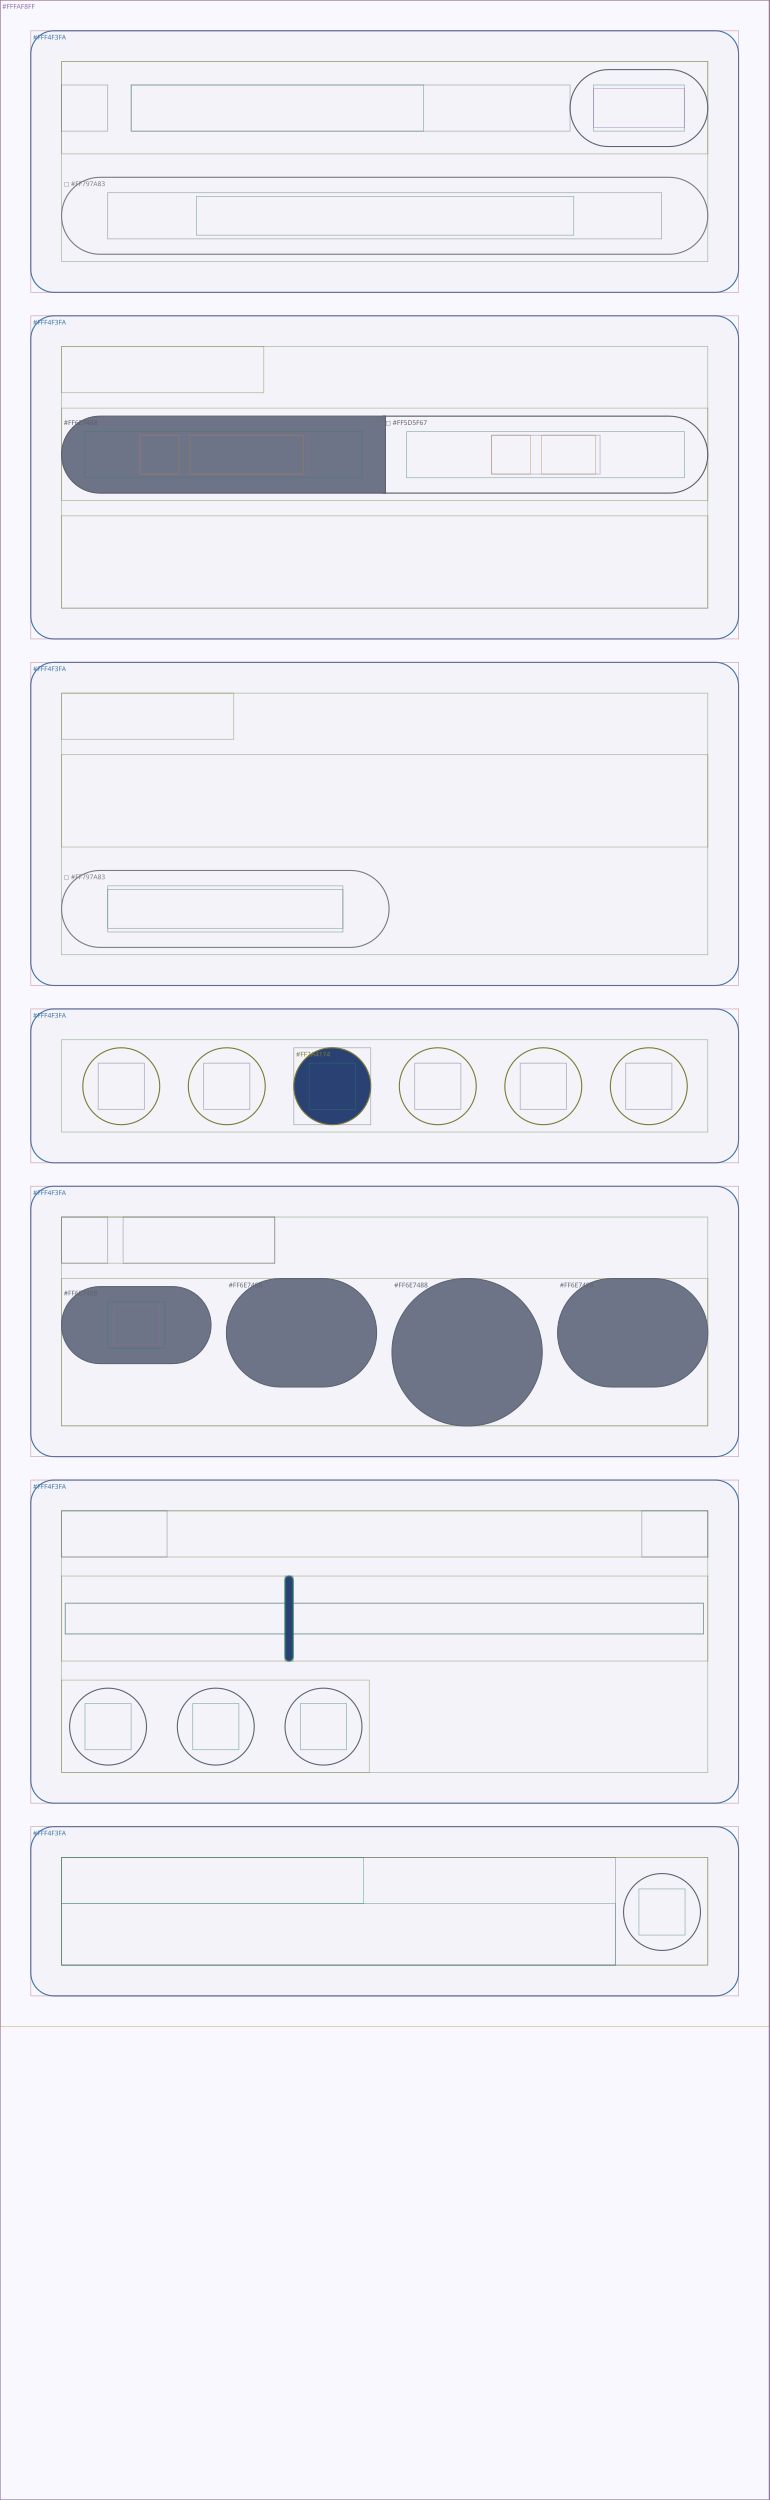
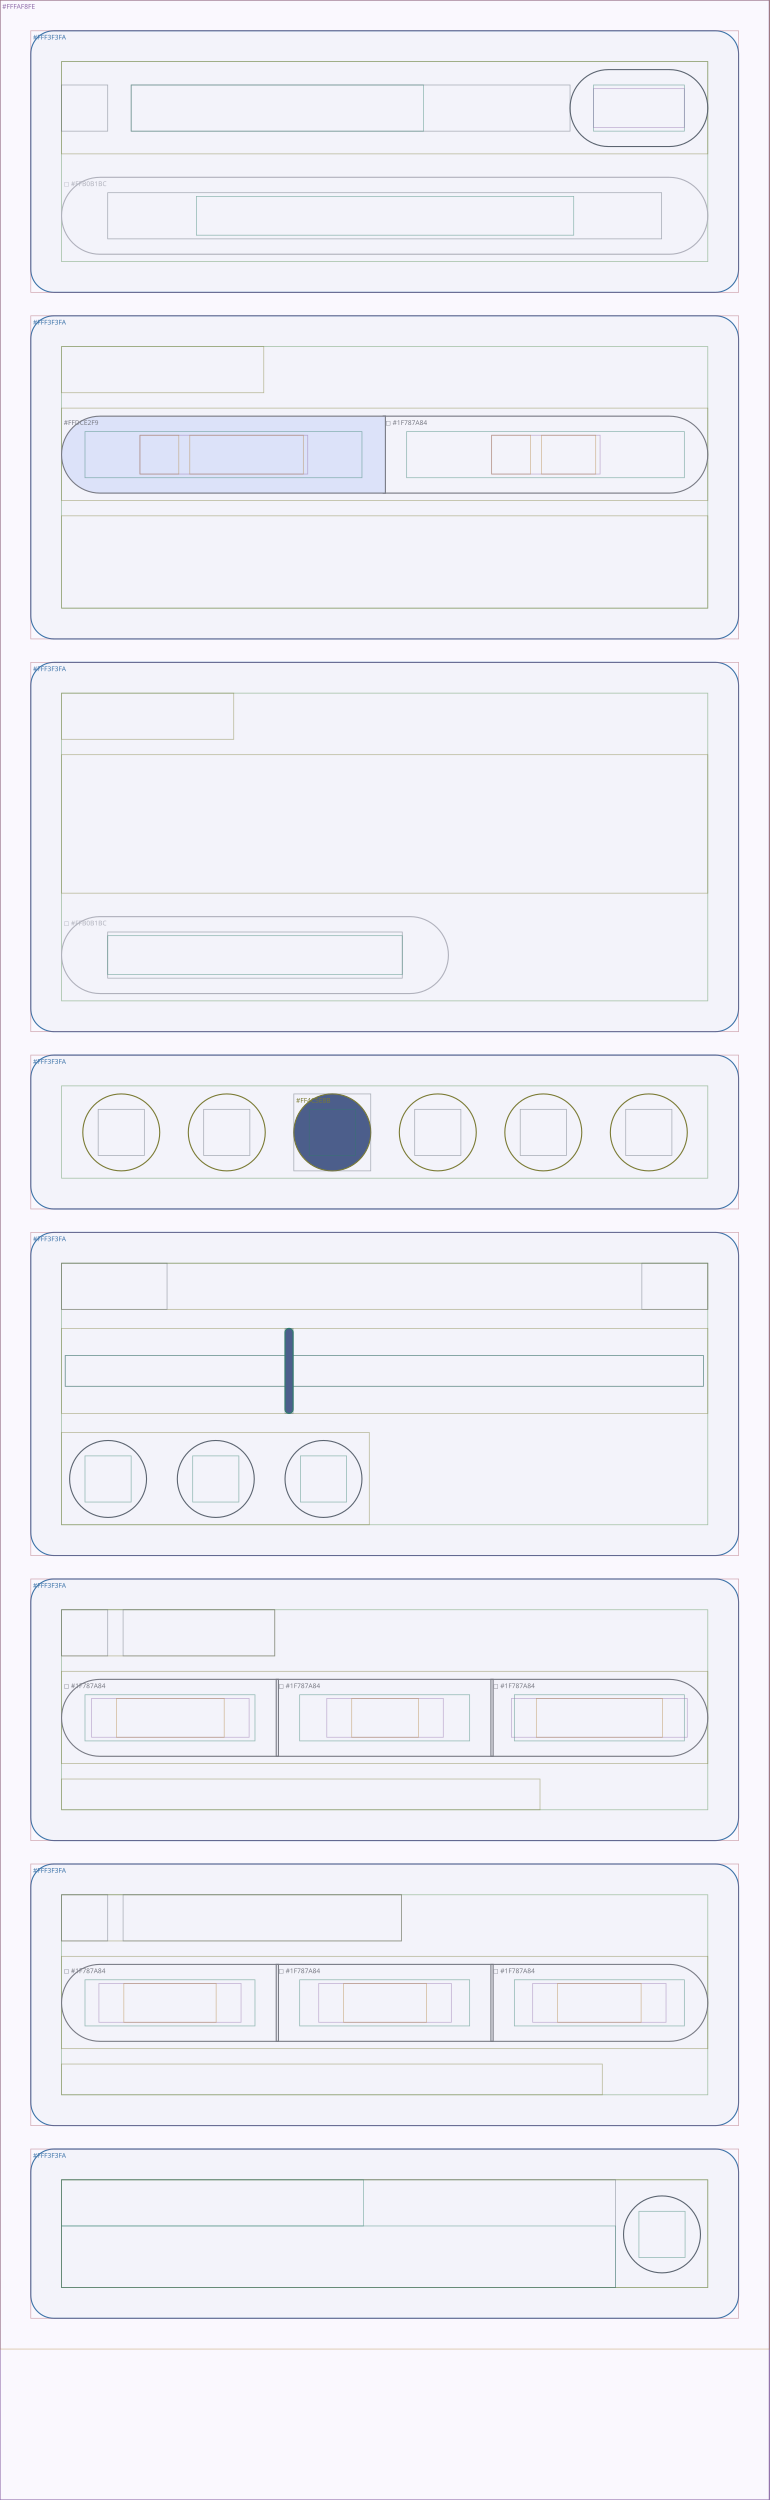
<svg xmlns="http://www.w3.org/2000/svg" viewBox="0 0 1050 3412" width="1050" height="3412" role="img" aria-label="Bluetooth/Disconnected layout wireframe">
  <rect width="1050" height="3412" fill="#ffffff" />
  <g>
    <rect x="0" y="0" width="1050" height="3412" fill="none" fill-opacity="0" stroke="#5B6470" stroke-width="1" stroke-opacity="0.5" />
  </g>
  <g>
    <rect x="0" y="0" width="1050" height="3412" fill="none" fill-opacity="0" stroke="#2E7D6B" stroke-width="1" stroke-opacity="0.5" />
  </g>
  <g>
-     <rect x="0" y="0" width="1050" height="3412" fill="#FAF8FF" fill-opacity="1" stroke="#8E6BA8" stroke-width="1.5" stroke-opacity="1" />
-     <text x="3" y="12" font-family="system-ui, sans-serif" font-size="9" fill="#8E6BA8">#FFFAF8FF</text>
-   </g>
-   <g>
-     <rect x="0" y="0" width="1050" height="2766" fill="none" fill-opacity="0" stroke="#B0813B" stroke-width="1" stroke-opacity="0.5" />
-   </g>
-   <g>
-     <path d="M73.5,42 H976.5 A31.5,31.5 0 0 1 1008,73.5 V367.5 A31.5,31.5 0 0 1 976.5,399 H73.5 A31.5,31.5 0 0 1 42,367.5 V73.5 A31.5,31.5 0 0 1 73.5,42 Z" fill="#F4F3FA" fill-opacity="1" stroke="#3B72A8" stroke-width="1.5" stroke-opacity="1" />
-     <text x="45" y="54" font-family="system-ui, sans-serif" font-size="9" fill="#3B72A8">#FFF4F3FA</text>
+     <rect x="0" y="0" width="1050" height="3412" fill="#FAF8FE" fill-opacity="1" stroke="#8E6BA8" stroke-width="1.5" stroke-opacity="1" />
+     <text x="3" y="12" font-family="system-ui, sans-serif" font-size="9" fill="#8E6BA8">#FFFAF8FE</text>
+   </g>
+   <g>
+     <rect x="0" y="0" width="1050" height="3206" fill="none" fill-opacity="0" stroke="#B0813B" stroke-width="1" stroke-opacity="0.5" />
+   </g>
+   <g>
+     <path d="M73.5,42 H976.5 A31.5,31.5 0 0 1 1008,73.5 V367.5 A31.5,31.5 0 0 1 976.5,399 H73.5 A31.5,31.5 0 0 1 42,367.5 V73.5 A31.5,31.5 0 0 1 73.5,42 Z" fill="#F3F3FA" fill-opacity="1" stroke="#3B72A8" stroke-width="1.5" stroke-opacity="1" />
+     <text x="45" y="54" font-family="system-ui, sans-serif" font-size="9" fill="#3B72A8">#FFF3F3FA</text>
  </g>
  <g>
    <rect x="42" y="42" width="966" height="357" fill="none" fill-opacity="0" stroke="#A85B6B" stroke-width="1" stroke-opacity="0.5" />
  </g>
  <g>
    <rect x="84" y="84" width="882" height="273" fill="none" fill-opacity="0" stroke="#4F8A4A" stroke-width="1" stroke-opacity="0.5" />
  </g>
  <g>
    <rect x="84" y="84" width="882" height="126" fill="none" fill-opacity="0" stroke="#7A7A33" stroke-width="1" stroke-opacity="0.5" />
  </g>
  <g>
    <rect x="84" y="116" width="63" height="63" fill="none" fill-opacity="0" stroke="#5B6470" stroke-width="1" stroke-opacity="0.5" />
  </g>
  <g>
    <rect x="179" y="116" width="599" height="63" fill="none" fill-opacity="0" stroke="#5B6470" stroke-width="1" stroke-opacity="0.5" />
  </g>
  <g>
    <rect x="179" y="116" width="399" height="63" fill="none" fill-opacity="0" stroke="#2E7D6B" stroke-width="1" stroke-opacity="0.5" />
  </g>
  <g>
    <path d="M830.5,95 H913.5 A52.5,52.5 0 0 1 966,147.5 V147.5 A52.5,52.5 0 0 1 913.5,200 H830.5 A52.5,52.5 0 0 1 778,147.5 V147.5 A52.5,52.5 0 0 1 830.5,95 Z" fill="none" fill-opacity="0" stroke="#5B6470" stroke-width="1.5" stroke-opacity="1" />
  </g>
  <g>
    <rect x="810" y="116" width="124" height="63" fill="none" fill-opacity="0" stroke="#2E7D6B" stroke-width="1" stroke-opacity="0.5" />
  </g>
  <g>
    <rect x="810" y="121" width="124" height="53" fill="none" fill-opacity="0" stroke="#8E6BA8" stroke-width="1" stroke-opacity="0.5" />
  </g>
  <g>
-     <path d="M136.5,242 H913.5 A52.5,52.5 0 0 1 966,294.5 V294.5 A52.5,52.5 0 0 1 913.5,347 H136.5 A52.5,52.5 0 0 1 84,294.5 V294.5 A52.5,52.5 0 0 1 136.5,242 Z" fill="none" fill-opacity="0" stroke="#797A83" stroke-width="1.5" stroke-opacity="1" />
-     <text x="87" y="254" font-family="system-ui, sans-serif" font-size="9" fill="#797A83">◻ #FF797A83</text>
+     <path d="M136.5,242 H913.5 A52.5,52.5 0 0 1 966,294.5 V294.5 A52.5,52.5 0 0 1 913.5,347 H136.5 A52.5,52.5 0 0 1 84,294.5 V294.5 A52.5,52.5 0 0 1 136.5,242 Z" fill="none" fill-opacity="0" stroke="#B0B1BC" stroke-width="1.5" stroke-opacity="1" />
+     <text x="87" y="254" font-family="system-ui, sans-serif" font-size="9" fill="#B0B1BC">◻ #FFB0B1BC</text>
  </g>
  <g>
    <rect x="147" y="263" width="756" height="63" fill="none" fill-opacity="0" stroke="#5B6470" stroke-width="1" stroke-opacity="0.5" />
  </g>
  <g>
    <rect x="268" y="268" width="515" height="53" fill="none" fill-opacity="0" stroke="#2E7D6B" stroke-width="1" stroke-opacity="0.5" />
  </g>
  <g>
-     <path d="M73.5,431 H976.5 A31.5,31.5 0 0 1 1008,462.5 V840.5 A31.5,31.5 0 0 1 976.5,872 H73.5 A31.5,31.5 0 0 1 42,840.5 V462.5 A31.5,31.5 0 0 1 73.5,431 Z" fill="#F4F3FA" fill-opacity="1" stroke="#3B72A8" stroke-width="1.5" stroke-opacity="1" />
-     <text x="45" y="443" font-family="system-ui, sans-serif" font-size="9" fill="#3B72A8">#FFF4F3FA</text>
+     <path d="M73.5,431 H976.5 A31.5,31.5 0 0 1 1008,462.5 V840.5 A31.5,31.5 0 0 1 976.5,872 H73.5 A31.5,31.5 0 0 1 42,840.5 V462.5 A31.5,31.5 0 0 1 73.5,431 Z" fill="#F3F3FA" fill-opacity="1" stroke="#3B72A8" stroke-width="1.5" stroke-opacity="1" />
+     <text x="45" y="443" font-family="system-ui, sans-serif" font-size="9" fill="#3B72A8">#FFF3F3FA</text>
  </g>
  <g>
    <rect x="42" y="431" width="966" height="441" fill="none" fill-opacity="0" stroke="#A85B6B" stroke-width="1" stroke-opacity="0.5" />
  </g>
  <g>
    <rect x="84" y="473" width="882" height="357" fill="none" fill-opacity="0" stroke="#4F8A4A" stroke-width="1" stroke-opacity="0.5" />
  </g>
  <g>
    <rect x="84" y="473" width="276" height="63" fill="none" fill-opacity="0" stroke="#7A7A33" stroke-width="1" stroke-opacity="0.5" />
  </g>
  <g>
    <rect x="84" y="557" width="882" height="126" fill="none" fill-opacity="0" stroke="#7A7A33" stroke-width="1" stroke-opacity="0.5" />
  </g>
  <g>
-     <path d="M523,568 H913.5 A52.5,52.5 0 0 1 966,620.5 V620.5 A52.5,52.5 0 0 1 913.5,673 H523 A0,0 0 0 1 523,673 V568 A0,0 0 0 1 523,568 Z" fill="none" fill-opacity="0" stroke="#5D5F67" stroke-width="1.5" stroke-opacity="1" />
-     <text x="526" y="580" font-family="system-ui, sans-serif" font-size="9" fill="#5D5F67">◻ #FF5D5F67</text>
+     <path d="M523,568 H913.5 A52.5,52.5 0 0 1 966,620.5 V620.5 A52.5,52.5 0 0 1 913.5,673 H523 A0,0 0 0 1 523,673 V568 A0,0 0 0 1 523,568 Z" fill="none" fill-opacity="0" stroke="#787A84" stroke-width="1.5" stroke-opacity="1" />
+     <text x="526" y="580" font-family="system-ui, sans-serif" font-size="9" fill="#787A84">◻ #1F787A84</text>
  </g>
  <g>
    <rect x="555" y="589" width="379" height="63" fill="none" fill-opacity="0" stroke="#2E7D6B" stroke-width="1" stroke-opacity="0.5" />
  </g>
  <g>
    <rect x="671" y="594" width="148" height="53" fill="none" fill-opacity="0" stroke="#8E6BA8" stroke-width="1" stroke-opacity="0.5" />
  </g>
  <g>
    <rect x="671" y="594" width="53" height="53" fill="none" fill-opacity="0" stroke="#B0813B" stroke-width="1" stroke-opacity="0.5" />
  </g>
  <g>
    <rect x="739" y="594" width="74" height="53" fill="none" fill-opacity="0" stroke="#B0813B" stroke-width="1" stroke-opacity="0.5" />
  </g>
  <g>
-     <path d="M136.5,568 H526 A0,0 0 0 1 526,568 V673 A0,0 0 0 1 526,673 H136.5 A52.5,52.5 0 0 1 84,620.5 V620.5 A52.5,52.5 0 0 1 136.5,568 Z" fill="#6E7488" fill-opacity="1" stroke="#5D5F67" stroke-width="1.5" stroke-opacity="1" />
-     <text x="87" y="580" font-family="system-ui, sans-serif" font-size="9" fill="#5D5F67">#FF6E7488</text>
+     <path d="M136.5,568 H526 A0,0 0 0 1 526,568 V673 A0,0 0 0 1 526,673 H136.5 A52.5,52.5 0 0 1 84,620.5 V620.5 A52.5,52.5 0 0 1 136.5,568 Z" fill="#DCE2F9" fill-opacity="1" stroke="#787A84" stroke-width="1.5" stroke-opacity="1" />
+     <text x="87" y="580" font-family="system-ui, sans-serif" font-size="9" fill="#787A84">#FFDCE2F9</text>
  </g>
  <g>
    <rect x="116" y="589" width="378" height="63" fill="none" fill-opacity="0" stroke="#2E7D6B" stroke-width="1" stroke-opacity="0.5" />
  </g>
  <g>
    <rect x="191" y="594" width="229" height="53" fill="none" fill-opacity="0" stroke="#8E6BA8" stroke-width="1" stroke-opacity="0.5" />
  </g>
  <g>
    <rect x="191" y="594" width="53" height="53" fill="none" fill-opacity="0" stroke="#B0813B" stroke-width="1" stroke-opacity="0.5" />
  </g>
  <g>
    <rect x="259" y="594" width="155" height="53" fill="none" fill-opacity="0" stroke="#B0813B" stroke-width="1" stroke-opacity="0.5" />
  </g>
  <g>
    <rect x="84" y="704" width="882" height="126" fill="none" fill-opacity="0" stroke="#7A7A33" stroke-width="1" stroke-opacity="0.5" />
  </g>
  <g>
-     <path d="M73.5,904 H976.5 A31.5,31.5 0 0 1 1008,935.5 V1313.5 A31.5,31.5 0 0 1 976.5,1345 H73.5 A31.5,31.5 0 0 1 42,1313.5 V935.5 A31.5,31.5 0 0 1 73.5,904 Z" fill="#F4F3FA" fill-opacity="1" stroke="#3B72A8" stroke-width="1.5" stroke-opacity="1" />
-     <text x="45" y="916" font-family="system-ui, sans-serif" font-size="9" fill="#3B72A8">#FFF4F3FA</text>
-   </g>
-   <g>
-     <rect x="42" y="904" width="966" height="441" fill="none" fill-opacity="0" stroke="#A85B6B" stroke-width="1" stroke-opacity="0.5" />
-   </g>
-   <g>
-     <rect x="84" y="946" width="882" height="357" fill="none" fill-opacity="0" stroke="#4F8A4A" stroke-width="1" stroke-opacity="0.5" />
+     <path d="M73.5,904 H976.5 A31.5,31.5 0 0 1 1008,935.5 V1376.5 A31.5,31.5 0 0 1 976.5,1408 H73.5 A31.5,31.5 0 0 1 42,1376.5 V935.5 A31.5,31.5 0 0 1 73.5,904 Z" fill="#F3F3FA" fill-opacity="1" stroke="#3B72A8" stroke-width="1.5" stroke-opacity="1" />
+     <text x="45" y="916" font-family="system-ui, sans-serif" font-size="9" fill="#3B72A8">#FFF3F3FA</text>
+   </g>
+   <g>
+     <rect x="42" y="904" width="966" height="504" fill="none" fill-opacity="0" stroke="#A85B6B" stroke-width="1" stroke-opacity="0.5" />
+   </g>
+   <g>
+     <rect x="84" y="946" width="882" height="420" fill="none" fill-opacity="0" stroke="#4F8A4A" stroke-width="1" stroke-opacity="0.5" />
  </g>
  <g>
    <rect x="84" y="946" width="235" height="63" fill="none" fill-opacity="0" stroke="#7A7A33" stroke-width="1" stroke-opacity="0.5" />
  </g>
  <g>
-     <rect x="84" y="1030" width="882" height="126" fill="none" fill-opacity="0" stroke="#7A7A33" stroke-width="1" stroke-opacity="0.5" />
-   </g>
-   <g>
-     <path d="M136.5,1188 H478.5 A52.5,52.5 0 0 1 531,1240.5 V1240.5 A52.5,52.5 0 0 1 478.5,1293 H136.5 A52.5,52.5 0 0 1 84,1240.5 V1240.5 A52.5,52.5 0 0 1 136.5,1188 Z" fill="none" fill-opacity="0" stroke="#797A83" stroke-width="1.5" stroke-opacity="1" />
-     <text x="87" y="1200" font-family="system-ui, sans-serif" font-size="9" fill="#797A83">◻ #FF797A83</text>
-   </g>
-   <g>
-     <rect x="147" y="1209" width="321" height="63" fill="none" fill-opacity="0" stroke="#5B6470" stroke-width="1" stroke-opacity="0.5" />
-   </g>
-   <g>
-     <rect x="147" y="1214" width="321" height="53" fill="none" fill-opacity="0" stroke="#2E7D6B" stroke-width="1" stroke-opacity="0.5" />
-   </g>
-   <g>
-     <path d="M73.5,1377 H976.5 A31.5,31.5 0 0 1 1008,1408.5 V1555.5 A31.5,31.5 0 0 1 976.5,1587 H73.5 A31.5,31.5 0 0 1 42,1555.5 V1408.5 A31.5,31.5 0 0 1 73.5,1377 Z" fill="#F4F3FA" fill-opacity="1" stroke="#3B72A8" stroke-width="1.5" stroke-opacity="1" />
-     <text x="45" y="1389" font-family="system-ui, sans-serif" font-size="9" fill="#3B72A8">#FFF4F3FA</text>
-   </g>
-   <g>
-     <rect x="42" y="1377" width="966" height="210" fill="none" fill-opacity="0" stroke="#A85B6B" stroke-width="1" stroke-opacity="0.5" />
-   </g>
-   <g>
-     <rect x="84" y="1419" width="882" height="126" fill="none" fill-opacity="0" stroke="#4F8A4A" stroke-width="1" stroke-opacity="0.5" />
-   </g>
-   <g>
-     <path d="M165.5,1430 H165.5 A52.5,52.5 0 0 1 218,1482.5 V1482.5 A52.5,52.5 0 0 1 165.5,1535 H165.5 A52.5,52.5 0 0 1 113,1482.5 V1482.5 A52.5,52.5 0 0 1 165.5,1430 Z" fill="none" fill-opacity="0" stroke="#7A7A33" stroke-width="1.5" stroke-opacity="1" />
-   </g>
-   <g>
-     <rect x="134" y="1451" width="63" height="63" fill="none" fill-opacity="0" stroke="#5B6470" stroke-width="1" stroke-opacity="0.5" />
-   </g>
-   <g>
-     <path d="M309.5,1430 H309.5 A52.5,52.5 0 0 1 362,1482.5 V1482.5 A52.5,52.5 0 0 1 309.5,1535 H309.5 A52.5,52.5 0 0 1 257,1482.5 V1482.5 A52.5,52.5 0 0 1 309.5,1430 Z" fill="none" fill-opacity="0" stroke="#7A7A33" stroke-width="1.5" stroke-opacity="1" />
-   </g>
-   <g>
-     <rect x="278" y="1451" width="63" height="63" fill="none" fill-opacity="0" stroke="#5B6470" stroke-width="1" stroke-opacity="0.5" />
-   </g>
-   <g>
-     <path d="M453.5,1430 H453.5 A52.5,52.5 0 0 1 506,1482.5 V1482.5 A52.5,52.5 0 0 1 453.5,1535 H453.5 A52.5,52.5 0 0 1 401,1482.5 V1482.5 A52.5,52.5 0 0 1 453.5,1430 Z" fill="#2A4174" fill-opacity="1" stroke="#7A7A33" stroke-width="1.5" stroke-opacity="1" />
-     <text x="404" y="1442" font-family="system-ui, sans-serif" font-size="9" fill="#7A7A33">#FF2A4174</text>
-   </g>
-   <g>
-     <rect x="401" y="1430" width="105" height="105" fill="none" fill-opacity="0" stroke="#5B6470" stroke-width="1" stroke-opacity="0.5" />
-   </g>
-   <g>
-     <rect x="422" y="1451" width="63" height="63" fill="none" fill-opacity="0" stroke="#2E7D6B" stroke-width="1" stroke-opacity="0.5" />
-   </g>
-   <g>
-     <path d="M597.5,1430 H597.5 A52.5,52.5 0 0 1 650,1482.5 V1482.5 A52.5,52.5 0 0 1 597.5,1535 H597.5 A52.5,52.5 0 0 1 545,1482.5 V1482.5 A52.5,52.5 0 0 1 597.5,1430 Z" fill="none" fill-opacity="0" stroke="#7A7A33" stroke-width="1.5" stroke-opacity="1" />
-   </g>
-   <g>
-     <rect x="566" y="1451" width="63" height="63" fill="none" fill-opacity="0" stroke="#5B6470" stroke-width="1" stroke-opacity="0.5" />
-   </g>
-   <g>
-     <path d="M741.5,1430 H741.5 A52.5,52.5 0 0 1 794,1482.5 V1482.5 A52.5,52.5 0 0 1 741.5,1535 H741.5 A52.5,52.5 0 0 1 689,1482.5 V1482.5 A52.5,52.5 0 0 1 741.5,1430 Z" fill="none" fill-opacity="0" stroke="#7A7A33" stroke-width="1.5" stroke-opacity="1" />
-   </g>
-   <g>
-     <rect x="710" y="1451" width="63" height="63" fill="none" fill-opacity="0" stroke="#5B6470" stroke-width="1" stroke-opacity="0.5" />
-   </g>
-   <g>
-     <path d="M885.5,1430 H885.5 A52.5,52.5 0 0 1 938,1482.5 V1482.5 A52.5,52.5 0 0 1 885.5,1535 H885.5 A52.5,52.5 0 0 1 833,1482.5 V1482.5 A52.5,52.5 0 0 1 885.5,1430 Z" fill="none" fill-opacity="0" stroke="#7A7A33" stroke-width="1.5" stroke-opacity="1" />
-   </g>
-   <g>
-     <rect x="854" y="1451" width="63" height="63" fill="none" fill-opacity="0" stroke="#5B6470" stroke-width="1" stroke-opacity="0.5" />
-   </g>
-   <g>
-     <path d="M73.5,1619 H976.5 A31.5,31.5 0 0 1 1008,1650.5 V1956.5 A31.5,31.5 0 0 1 976.5,1988 H73.5 A31.5,31.5 0 0 1 42,1956.5 V1650.5 A31.5,31.5 0 0 1 73.5,1619 Z" fill="#F4F3FA" fill-opacity="1" stroke="#3B72A8" stroke-width="1.5" stroke-opacity="1" />
-     <text x="45" y="1631" font-family="system-ui, sans-serif" font-size="9" fill="#3B72A8">#FFF4F3FA</text>
-   </g>
-   <g>
-     <rect x="42" y="1619" width="966" height="369" fill="none" fill-opacity="0" stroke="#A85B6B" stroke-width="1" stroke-opacity="0.5" />
-   </g>
-   <g>
-     <rect x="84" y="1661" width="882" height="285" fill="none" fill-opacity="0" stroke="#4F8A4A" stroke-width="1" stroke-opacity="0.5" />
-   </g>
-   <g>
-     <rect x="84" y="1661" width="291" height="63" fill="none" fill-opacity="0" stroke="#7A7A33" stroke-width="1" stroke-opacity="0.5" />
-   </g>
-   <g>
-     <rect x="84" y="1661" width="63" height="63" fill="none" fill-opacity="0" stroke="#5B6470" stroke-width="1" stroke-opacity="0.5" />
-   </g>
-   <g>
-     <rect x="168" y="1661" width="207" height="63" fill="none" fill-opacity="0" stroke="#5B6470" stroke-width="1" stroke-opacity="0.5" />
-   </g>
-   <g>
-     <rect x="84" y="1745" width="882" height="201" fill="none" fill-opacity="0" stroke="#7A7A33" stroke-width="1" stroke-opacity="0.5" />
-   </g>
-   <g>
-     <path d="M136.5,1756 H235.5 A52.5,52.5 0 0 1 288,1808.5 V1808.5 A52.5,52.5 0 0 1 235.5,1861 H136.5 A52.5,52.5 0 0 1 84,1808.5 V1808.5 A52.5,52.5 0 0 1 136.5,1756 Z" fill="#6E7488" fill-opacity="1" stroke="#5B6470" stroke-width="1.5" stroke-opacity="1" />
-     <text x="87" y="1768" font-family="system-ui, sans-serif" font-size="9" fill="#5B6470">#FF6E7488</text>
-   </g>
-   <g>
-     <rect x="147" y="1777" width="78" height="63" fill="none" fill-opacity="0" stroke="#2E7D6B" stroke-width="1" stroke-opacity="0.5" />
-   </g>
-   <g>
-     <rect x="156" y="1782" width="61" height="53" fill="none" fill-opacity="0" stroke="#8E6BA8" stroke-width="1" stroke-opacity="0.5" />
-   </g>
-   <g>
-     <path d="M382.999,1745 H440.001 A73.999,73.999 0 0 1 514,1818.999 V1819.001 A73.999,73.999 0 0 1 440.001,1893 H382.999 A73.999,73.999 0 0 1 309,1819.001 V1818.999 A73.999,73.999 0 0 1 382.999,1745 Z" fill="#6E7488" fill-opacity="1" stroke="#5B6470" stroke-width="1.5" stroke-opacity="1" />
-     <text x="312" y="1757" font-family="system-ui, sans-serif" font-size="9" fill="#5B6470">#FF6E7488</text>
-   </g>
-   <g>
-     <rect x="372" y="1766" width="79" height="106" fill="none" fill-opacity="0" stroke="#2E7D6B" stroke-width="1" stroke-opacity="0.5" />
-   </g>
-   <g>
-     <rect x="372" y="1766" width="79" height="106" fill="none" fill-opacity="0" stroke="#8E6BA8" stroke-width="1" stroke-opacity="0.5" />
-   </g>
-   <g>
-     <path d="M635.5,1745 H639.5 A100.5,100.5 0 0 1 740,1845.5 V1845.5 A100.5,100.5 0 0 1 639.5,1946 H635.5 A100.5,100.5 0 0 1 535,1845.5 V1845.5 A100.5,100.5 0 0 1 635.5,1745 Z" fill="#6E7488" fill-opacity="1" stroke="#5B6470" stroke-width="1.5" stroke-opacity="1" />
-     <text x="538" y="1757" font-family="system-ui, sans-serif" font-size="9" fill="#5B6470">#FF6E7488</text>
-   </g>
-   <g>
-     <rect x="598" y="1766" width="79" height="159" fill="none" fill-opacity="0" stroke="#2E7D6B" stroke-width="1" stroke-opacity="0.5" />
-   </g>
-   <g>
-     <rect x="598" y="1766" width="79" height="159" fill="none" fill-opacity="0" stroke="#8E6BA8" stroke-width="1" stroke-opacity="0.5" />
-   </g>
-   <g>
-     <path d="M834.999,1745 H892.001 A73.999,73.999 0 0 1 966,1818.999 V1819.001 A73.999,73.999 0 0 1 892.001,1893 H834.999 A73.999,73.999 0 0 1 761,1819.001 V1818.999 A73.999,73.999 0 0 1 834.999,1745 Z" fill="#6E7488" fill-opacity="1" stroke="#5B6470" stroke-width="1.5" stroke-opacity="1" />
-     <text x="764" y="1757" font-family="system-ui, sans-serif" font-size="9" fill="#5B6470">#FF6E7488</text>
-   </g>
-   <g>
-     <rect x="824" y="1766" width="79" height="106" fill="none" fill-opacity="0" stroke="#2E7D6B" stroke-width="1" stroke-opacity="0.5" />
-   </g>
-   <g>
-     <rect x="824" y="1766" width="79" height="106" fill="none" fill-opacity="0" stroke="#8E6BA8" stroke-width="1" stroke-opacity="0.5" />
-   </g>
-   <g>
-     <path d="M73.5,2020 H976.5 A31.5,31.5 0 0 1 1008,2051.5 V2429.5 A31.5,31.5 0 0 1 976.5,2461 H73.5 A31.5,31.5 0 0 1 42,2429.5 V2051.5 A31.5,31.5 0 0 1 73.5,2020 Z" fill="#F4F3FA" fill-opacity="1" stroke="#3B72A8" stroke-width="1.5" stroke-opacity="1" />
-     <text x="45" y="2032" font-family="system-ui, sans-serif" font-size="9" fill="#3B72A8">#FFF4F3FA</text>
-   </g>
-   <g>
-     <rect x="42" y="2020" width="966" height="441" fill="none" fill-opacity="0" stroke="#A85B6B" stroke-width="1" stroke-opacity="0.5" />
-   </g>
-   <g>
-     <rect x="84" y="2062" width="882" height="357" fill="none" fill-opacity="0" stroke="#4F8A4A" stroke-width="1" stroke-opacity="0.5" />
-   </g>
-   <g>
-     <rect x="84" y="2062" width="882" height="63" fill="none" fill-opacity="0" stroke="#7A7A33" stroke-width="1" stroke-opacity="0.5" />
-   </g>
-   <g>
-     <rect x="84" y="2062" width="144" height="63" fill="none" fill-opacity="0" stroke="#5B6470" stroke-width="1" stroke-opacity="0.5" />
-   </g>
-   <g>
-     <rect x="876" y="2062" width="90" height="63" fill="none" fill-opacity="0" stroke="#5B6470" stroke-width="1" stroke-opacity="0.5" />
-   </g>
-   <g>
-     <rect x="84" y="2151" width="882" height="116" fill="none" fill-opacity="0" stroke="#7A7A33" stroke-width="1" stroke-opacity="0.5" />
-   </g>
-   <g>
-     <rect x="89" y="2188" width="871" height="42" fill="none" fill-opacity="0" stroke="#5B6470" stroke-width="1" stroke-opacity="0.5" />
-   </g>
-   <g>
-     <rect x="89" y="2188" width="871" height="42" fill="none" fill-opacity="0" stroke="#2E7D6B" stroke-width="1" stroke-opacity="0.5" />
-   </g>
-   <g>
-     <rect x="389" y="2151" width="11" height="116" fill="none" fill-opacity="0" stroke="#5B6470" stroke-width="1" stroke-opacity="0.5" />
-   </g>
-   <g>
-     <path d="M394.5,2151 H394.5 A5.5,5.5 0 0 1 400,2156.5 V2261.5 A5.5,5.5 0 0 1 394.5,2267 H394.5 A5.5,5.5 0 0 1 389,2261.5 V2156.5 A5.5,5.5 0 0 1 394.5,2151 Z" fill="#2A4174" fill-opacity="1" stroke="#2E7D6B" stroke-width="1.5" stroke-opacity="1" />
-   </g>
-   <g>
-     <rect x="84" y="2293" width="420" height="126" fill="none" fill-opacity="0" stroke="#7A7A33" stroke-width="1" stroke-opacity="0.5" />
-   </g>
-   <g>
-     <path d="M147.5,2304 H147.5 A52.5,52.5 0 0 1 200,2356.5 V2356.5 A52.5,52.5 0 0 1 147.5,2409 H147.5 A52.5,52.5 0 0 1 95,2356.5 V2356.5 A52.5,52.5 0 0 1 147.5,2304 Z" fill="none" fill-opacity="0" stroke="#5B6470" stroke-width="1.5" stroke-opacity="1" />
-   </g>
-   <g>
-     <rect x="116" y="2325" width="63" height="63" fill="none" fill-opacity="0" stroke="#2E7D6B" stroke-width="1" stroke-opacity="0.5" />
-   </g>
-   <g>
-     <path d="M294.5,2304 H294.5 A52.5,52.5 0 0 1 347,2356.5 V2356.5 A52.5,52.5 0 0 1 294.5,2409 H294.5 A52.5,52.5 0 0 1 242,2356.5 V2356.5 A52.5,52.5 0 0 1 294.5,2304 Z" fill="none" fill-opacity="0" stroke="#5B6470" stroke-width="1.5" stroke-opacity="1" />
-   </g>
-   <g>
-     <rect x="263" y="2325" width="63" height="63" fill="none" fill-opacity="0" stroke="#2E7D6B" stroke-width="1" stroke-opacity="0.5" />
-   </g>
-   <g>
-     <path d="M441.5,2304 H441.5 A52.5,52.5 0 0 1 494,2356.5 V2356.5 A52.5,52.5 0 0 1 441.5,2409 H441.5 A52.5,52.5 0 0 1 389,2356.5 V2356.5 A52.5,52.5 0 0 1 441.5,2304 Z" fill="none" fill-opacity="0" stroke="#5B6470" stroke-width="1.5" stroke-opacity="1" />
-   </g>
-   <g>
-     <rect x="410" y="2325" width="63" height="63" fill="none" fill-opacity="0" stroke="#2E7D6B" stroke-width="1" stroke-opacity="0.5" />
-   </g>
-   <g>
-     <path d="M73.5,2493 H976.5 A31.5,31.5 0 0 1 1008,2524.5 V2692.5 A31.5,31.5 0 0 1 976.5,2724 H73.5 A31.5,31.5 0 0 1 42,2692.5 V2524.5 A31.5,31.5 0 0 1 73.5,2493 Z" fill="#F4F3FA" fill-opacity="1" stroke="#3B72A8" stroke-width="1.5" stroke-opacity="1" />
-     <text x="45" y="2505" font-family="system-ui, sans-serif" font-size="9" fill="#3B72A8">#FFF4F3FA</text>
-   </g>
-   <g>
-     <rect x="42" y="2493" width="966" height="231" fill="none" fill-opacity="0" stroke="#A85B6B" stroke-width="1" stroke-opacity="0.5" />
-   </g>
-   <g>
-     <rect x="84" y="2535" width="882" height="147" fill="none" fill-opacity="0" stroke="#4F8A4A" stroke-width="1" stroke-opacity="0.5" />
-   </g>
-   <g>
-     <rect x="84" y="2535" width="882" height="147" fill="none" fill-opacity="0" stroke="#7A7A33" stroke-width="1" stroke-opacity="0.5" />
-   </g>
-   <g>
-     <rect x="84" y="2535" width="756" height="147" fill="none" fill-opacity="0" stroke="#5B6470" stroke-width="1" stroke-opacity="0.5" />
-   </g>
-   <g>
-     <rect x="84" y="2535" width="412" height="63" fill="none" fill-opacity="0" stroke="#2E7D6B" stroke-width="1" stroke-opacity="0.5" />
-   </g>
-   <g>
-     <rect x="84" y="2598" width="756" height="84" fill="none" fill-opacity="0" stroke="#2E7D6B" stroke-width="1" stroke-opacity="0.5" />
-   </g>
-   <g>
-     <path d="M903.5,2557 H903.5 A52.5,52.5 0 0 1 956,2609.5 V2609.5 A52.5,52.5 0 0 1 903.5,2662 H903.5 A52.5,52.5 0 0 1 851,2609.5 V2609.5 A52.5,52.5 0 0 1 903.5,2557 Z" fill="none" fill-opacity="0" stroke="#5B6470" stroke-width="1.5" stroke-opacity="1" />
-   </g>
-   <g>
-     <rect x="872" y="2578" width="63" height="63" fill="none" fill-opacity="0" stroke="#2E7D6B" stroke-width="1" stroke-opacity="0.5" />
+     <rect x="84" y="1030" width="882" height="189" fill="none" fill-opacity="0" stroke="#7A7A33" stroke-width="1" stroke-opacity="0.5" />
+   </g>
+   <g>
+     <path d="M136.5,1251 H559.5 A52.5,52.5 0 0 1 612,1303.5 V1303.5 A52.5,52.5 0 0 1 559.5,1356 H136.5 A52.5,52.5 0 0 1 84,1303.5 V1303.5 A52.5,52.5 0 0 1 136.5,1251 Z" fill="none" fill-opacity="0" stroke="#B0B1BC" stroke-width="1.5" stroke-opacity="1" />
+     <text x="87" y="1263" font-family="system-ui, sans-serif" font-size="9" fill="#B0B1BC">◻ #FFB0B1BC</text>
+   </g>
+   <g>
+     <rect x="147" y="1272" width="402" height="63" fill="none" fill-opacity="0" stroke="#5B6470" stroke-width="1" stroke-opacity="0.5" />
+   </g>
+   <g>
+     <rect x="147" y="1277" width="402" height="53" fill="none" fill-opacity="0" stroke="#2E7D6B" stroke-width="1" stroke-opacity="0.5" />
+   </g>
+   <g>
+     <path d="M73.5,1440 H976.5 A31.5,31.5 0 0 1 1008,1471.5 V1618.5 A31.5,31.5 0 0 1 976.5,1650 H73.5 A31.5,31.5 0 0 1 42,1618.5 V1471.5 A31.5,31.5 0 0 1 73.5,1440 Z" fill="#F3F3FA" fill-opacity="1" stroke="#3B72A8" stroke-width="1.5" stroke-opacity="1" />
+     <text x="45" y="1452" font-family="system-ui, sans-serif" font-size="9" fill="#3B72A8">#FFF3F3FA</text>
+   </g>
+   <g>
+     <rect x="42" y="1440" width="966" height="210" fill="none" fill-opacity="0" stroke="#A85B6B" stroke-width="1" stroke-opacity="0.5" />
+   </g>
+   <g>
+     <rect x="84" y="1482" width="882" height="126" fill="none" fill-opacity="0" stroke="#4F8A4A" stroke-width="1" stroke-opacity="0.5" />
+   </g>
+   <g>
+     <path d="M165.5,1493 H165.5 A52.5,52.5 0 0 1 218,1545.5 V1545.5 A52.5,52.5 0 0 1 165.5,1598 H165.5 A52.5,52.5 0 0 1 113,1545.5 V1545.5 A52.5,52.5 0 0 1 165.5,1493 Z" fill="none" fill-opacity="0" stroke="#7A7A33" stroke-width="1.5" stroke-opacity="1" />
+   </g>
+   <g>
+     <rect x="134" y="1514" width="63" height="63" fill="none" fill-opacity="0" stroke="#5B6470" stroke-width="1" stroke-opacity="0.5" />
+   </g>
+   <g>
+     <path d="M309.5,1493 H309.5 A52.5,52.5 0 0 1 362,1545.5 V1545.5 A52.5,52.5 0 0 1 309.5,1598 H309.5 A52.5,52.5 0 0 1 257,1545.5 V1545.5 A52.5,52.5 0 0 1 309.5,1493 Z" fill="none" fill-opacity="0" stroke="#7A7A33" stroke-width="1.5" stroke-opacity="1" />
+   </g>
+   <g>
+     <rect x="278" y="1514" width="63" height="63" fill="none" fill-opacity="0" stroke="#5B6470" stroke-width="1" stroke-opacity="0.5" />
+   </g>
+   <g>
+     <path d="M453.5,1493 H453.5 A52.5,52.5 0 0 1 506,1545.5 V1545.5 A52.5,52.5 0 0 1 453.5,1598 H453.5 A52.5,52.5 0 0 1 401,1545.5 V1545.5 A52.5,52.5 0 0 1 453.5,1493 Z" fill="#4C5E8B" fill-opacity="1" stroke="#7A7A33" stroke-width="1.5" stroke-opacity="1" />
+     <text x="404" y="1505" font-family="system-ui, sans-serif" font-size="9" fill="#7A7A33">#FF4C5E8B</text>
+   </g>
+   <g>
+     <rect x="401" y="1493" width="105" height="105" fill="none" fill-opacity="0" stroke="#5B6470" stroke-width="1" stroke-opacity="0.5" />
+   </g>
+   <g>
+     <rect x="422" y="1514" width="63" height="63" fill="none" fill-opacity="0" stroke="#2E7D6B" stroke-width="1" stroke-opacity="0.5" />
+   </g>
+   <g>
+     <path d="M597.5,1493 H597.5 A52.5,52.5 0 0 1 650,1545.5 V1545.5 A52.5,52.5 0 0 1 597.5,1598 H597.5 A52.5,52.5 0 0 1 545,1545.5 V1545.5 A52.5,52.5 0 0 1 597.5,1493 Z" fill="none" fill-opacity="0" stroke="#7A7A33" stroke-width="1.5" stroke-opacity="1" />
+   </g>
+   <g>
+     <rect x="566" y="1514" width="63" height="63" fill="none" fill-opacity="0" stroke="#5B6470" stroke-width="1" stroke-opacity="0.5" />
+   </g>
+   <g>
+     <path d="M741.5,1493 H741.5 A52.5,52.5 0 0 1 794,1545.5 V1545.5 A52.5,52.5 0 0 1 741.5,1598 H741.5 A52.5,52.5 0 0 1 689,1545.5 V1545.5 A52.5,52.5 0 0 1 741.5,1493 Z" fill="none" fill-opacity="0" stroke="#7A7A33" stroke-width="1.5" stroke-opacity="1" />
+   </g>
+   <g>
+     <rect x="710" y="1514" width="63" height="63" fill="none" fill-opacity="0" stroke="#5B6470" stroke-width="1" stroke-opacity="0.5" />
+   </g>
+   <g>
+     <path d="M885.5,1493 H885.5 A52.5,52.5 0 0 1 938,1545.5 V1545.5 A52.5,52.5 0 0 1 885.5,1598 H885.5 A52.5,52.5 0 0 1 833,1545.5 V1545.5 A52.5,52.5 0 0 1 885.5,1493 Z" fill="none" fill-opacity="0" stroke="#7A7A33" stroke-width="1.5" stroke-opacity="1" />
+   </g>
+   <g>
+     <rect x="854" y="1514" width="63" height="63" fill="none" fill-opacity="0" stroke="#5B6470" stroke-width="1" stroke-opacity="0.5" />
+   </g>
+   <g>
+     <path d="M73.5,1682 H976.5 A31.5,31.5 0 0 1 1008,1713.5 V2091.5 A31.5,31.5 0 0 1 976.5,2123 H73.5 A31.5,31.5 0 0 1 42,2091.5 V1713.5 A31.5,31.5 0 0 1 73.5,1682 Z" fill="#F3F3FA" fill-opacity="1" stroke="#3B72A8" stroke-width="1.5" stroke-opacity="1" />
+     <text x="45" y="1694" font-family="system-ui, sans-serif" font-size="9" fill="#3B72A8">#FFF3F3FA</text>
+   </g>
+   <g>
+     <rect x="42" y="1682" width="966" height="441" fill="none" fill-opacity="0" stroke="#A85B6B" stroke-width="1" stroke-opacity="0.5" />
+   </g>
+   <g>
+     <rect x="84" y="1724" width="882" height="357" fill="none" fill-opacity="0" stroke="#4F8A4A" stroke-width="1" stroke-opacity="0.5" />
+   </g>
+   <g>
+     <rect x="84" y="1724" width="882" height="63" fill="none" fill-opacity="0" stroke="#7A7A33" stroke-width="1" stroke-opacity="0.5" />
+   </g>
+   <g>
+     <rect x="84" y="1724" width="144" height="63" fill="none" fill-opacity="0" stroke="#5B6470" stroke-width="1" stroke-opacity="0.5" />
+   </g>
+   <g>
+     <rect x="876" y="1724" width="90" height="63" fill="none" fill-opacity="0" stroke="#5B6470" stroke-width="1" stroke-opacity="0.5" />
+   </g>
+   <g>
+     <rect x="84" y="1813" width="882" height="116" fill="none" fill-opacity="0" stroke="#7A7A33" stroke-width="1" stroke-opacity="0.5" />
+   </g>
+   <g>
+     <rect x="89" y="1850" width="871" height="42" fill="none" fill-opacity="0" stroke="#5B6470" stroke-width="1" stroke-opacity="0.5" />
+   </g>
+   <g>
+     <rect x="89" y="1850" width="871" height="42" fill="none" fill-opacity="0" stroke="#2E7D6B" stroke-width="1" stroke-opacity="0.5" />
+   </g>
+   <g>
+     <rect x="389" y="1813" width="11" height="116" fill="none" fill-opacity="0" stroke="#5B6470" stroke-width="1" stroke-opacity="0.5" />
+   </g>
+   <g>
+     <path d="M394.5,1813 H394.5 A5.5,5.5 0 0 1 400,1818.5 V1923.5 A5.5,5.5 0 0 1 394.5,1929 H394.5 A5.5,5.5 0 0 1 389,1923.5 V1818.5 A5.5,5.5 0 0 1 394.5,1813 Z" fill="#4C5E8B" fill-opacity="1" stroke="#2E7D6B" stroke-width="1.5" stroke-opacity="1" />
+   </g>
+   <g>
+     <rect x="84" y="1955" width="420" height="126" fill="none" fill-opacity="0" stroke="#7A7A33" stroke-width="1" stroke-opacity="0.5" />
+   </g>
+   <g>
+     <path d="M147.5,1966 H147.5 A52.5,52.5 0 0 1 200,2018.5 V2018.5 A52.5,52.5 0 0 1 147.5,2071 H147.5 A52.5,52.5 0 0 1 95,2018.5 V2018.5 A52.5,52.5 0 0 1 147.5,1966 Z" fill="none" fill-opacity="0" stroke="#5B6470" stroke-width="1.5" stroke-opacity="1" />
+   </g>
+   <g>
+     <rect x="116" y="1987" width="63" height="63" fill="none" fill-opacity="0" stroke="#2E7D6B" stroke-width="1" stroke-opacity="0.5" />
+   </g>
+   <g>
+     <path d="M294.5,1966 H294.5 A52.5,52.5 0 0 1 347,2018.5 V2018.5 A52.5,52.5 0 0 1 294.5,2071 H294.5 A52.5,52.5 0 0 1 242,2018.5 V2018.5 A52.5,52.5 0 0 1 294.5,1966 Z" fill="none" fill-opacity="0" stroke="#5B6470" stroke-width="1.5" stroke-opacity="1" />
+   </g>
+   <g>
+     <rect x="263" y="1987" width="63" height="63" fill="none" fill-opacity="0" stroke="#2E7D6B" stroke-width="1" stroke-opacity="0.5" />
+   </g>
+   <g>
+     <path d="M441.5,1966 H441.5 A52.5,52.5 0 0 1 494,2018.5 V2018.5 A52.5,52.5 0 0 1 441.5,2071 H441.5 A52.5,52.5 0 0 1 389,2018.5 V2018.5 A52.5,52.5 0 0 1 441.5,1966 Z" fill="none" fill-opacity="0" stroke="#5B6470" stroke-width="1.5" stroke-opacity="1" />
+   </g>
+   <g>
+     <rect x="410" y="1987" width="63" height="63" fill="none" fill-opacity="0" stroke="#2E7D6B" stroke-width="1" stroke-opacity="0.5" />
+   </g>
+   <g>
+     <path d="M73.5,2155 H976.5 A31.5,31.5 0 0 1 1008,2186.5 V2480.5 A31.5,31.5 0 0 1 976.5,2512 H73.5 A31.5,31.5 0 0 1 42,2480.5 V2186.5 A31.5,31.5 0 0 1 73.5,2155 Z" fill="#F3F3FA" fill-opacity="1" stroke="#3B72A8" stroke-width="1.5" stroke-opacity="1" />
+     <text x="45" y="2167" font-family="system-ui, sans-serif" font-size="9" fill="#3B72A8">#FFF3F3FA</text>
+   </g>
+   <g>
+     <rect x="42" y="2155" width="966" height="357" fill="none" fill-opacity="0" stroke="#A85B6B" stroke-width="1" stroke-opacity="0.5" />
+   </g>
+   <g>
+     <rect x="84" y="2197" width="882" height="273" fill="none" fill-opacity="0" stroke="#4F8A4A" stroke-width="1" stroke-opacity="0.5" />
+   </g>
+   <g>
+     <rect x="84" y="2197" width="291" height="63" fill="none" fill-opacity="0" stroke="#7A7A33" stroke-width="1" stroke-opacity="0.5" />
+   </g>
+   <g>
+     <rect x="84" y="2197" width="63" height="63" fill="none" fill-opacity="0" stroke="#5B6470" stroke-width="1" stroke-opacity="0.5" />
+   </g>
+   <g>
+     <rect x="168" y="2197" width="207" height="63" fill="none" fill-opacity="0" stroke="#5B6470" stroke-width="1" stroke-opacity="0.5" />
+   </g>
+   <g>
+     <rect x="84" y="2281" width="882" height="126" fill="none" fill-opacity="0" stroke="#7A7A33" stroke-width="1" stroke-opacity="0.5" />
+   </g>
+   <g>
+     <path d="M136.5,2292 H380 A0,0 0 0 1 380,2292 V2397 A0,0 0 0 1 380,2397 H136.5 A52.5,52.5 0 0 1 84,2344.5 V2344.5 A52.5,52.5 0 0 1 136.5,2292 Z" fill="none" fill-opacity="0" stroke="#787A84" stroke-width="1.5" stroke-opacity="1" />
+     <text x="87" y="2304" font-family="system-ui, sans-serif" font-size="9" fill="#787A84">◻ #1F787A84</text>
+   </g>
+   <g>
+     <rect x="116" y="2313" width="232" height="63" fill="none" fill-opacity="0" stroke="#2E7D6B" stroke-width="1" stroke-opacity="0.5" />
+   </g>
+   <g>
+     <rect x="125" y="2318" width="215" height="53" fill="none" fill-opacity="0" stroke="#8E6BA8" stroke-width="1" stroke-opacity="0.5" />
+   </g>
+   <g>
+     <rect x="159" y="2318" width="147" height="53" fill="none" fill-opacity="0" stroke="#B0813B" stroke-width="1" stroke-opacity="0.5" />
+   </g>
+   <g>
+     <rect x="377" y="2292" width="296" height="105" fill="none" fill-opacity="0" stroke="#787A84" stroke-width="1.5" stroke-opacity="1" />
+     <text x="380" y="2304" font-family="system-ui, sans-serif" font-size="9" fill="#787A84">◻ #1F787A84</text>
+   </g>
+   <g>
+     <rect x="409" y="2313" width="232" height="63" fill="none" fill-opacity="0" stroke="#2E7D6B" stroke-width="1" stroke-opacity="0.5" />
+   </g>
+   <g>
+     <rect x="446" y="2318" width="159" height="53" fill="none" fill-opacity="0" stroke="#8E6BA8" stroke-width="1" stroke-opacity="0.5" />
+   </g>
+   <g>
+     <rect x="480" y="2318" width="91" height="53" fill="none" fill-opacity="0" stroke="#B0813B" stroke-width="1" stroke-opacity="0.5" />
+   </g>
+   <g>
+     <path d="M670,2292 H913.5 A52.5,52.5 0 0 1 966,2344.5 V2344.5 A52.5,52.5 0 0 1 913.5,2397 H670 A0,0 0 0 1 670,2397 V2292 A0,0 0 0 1 670,2292 Z" fill="none" fill-opacity="0" stroke="#787A84" stroke-width="1.5" stroke-opacity="1" />
+     <text x="673" y="2304" font-family="system-ui, sans-serif" font-size="9" fill="#787A84">◻ #1F787A84</text>
+   </g>
+   <g>
+     <rect x="702" y="2313" width="232" height="63" fill="none" fill-opacity="0" stroke="#2E7D6B" stroke-width="1" stroke-opacity="0.5" />
+   </g>
+   <g>
+     <rect x="698" y="2318" width="240" height="53" fill="none" fill-opacity="0" stroke="#8E6BA8" stroke-width="1" stroke-opacity="0.5" />
+   </g>
+   <g>
+     <rect x="732" y="2318" width="172" height="53" fill="none" fill-opacity="0" stroke="#B0813B" stroke-width="1" stroke-opacity="0.5" />
+   </g>
+   <g>
+     <rect x="84" y="2428" width="653" height="42" fill="none" fill-opacity="0" stroke="#7A7A33" stroke-width="1" stroke-opacity="0.5" />
+   </g>
+   <g>
+     <path d="M73.5,2544 H976.5 A31.5,31.5 0 0 1 1008,2575.5 V2869.5 A31.5,31.5 0 0 1 976.5,2901 H73.5 A31.5,31.5 0 0 1 42,2869.5 V2575.5 A31.5,31.5 0 0 1 73.5,2544 Z" fill="#F3F3FA" fill-opacity="1" stroke="#3B72A8" stroke-width="1.5" stroke-opacity="1" />
+     <text x="45" y="2556" font-family="system-ui, sans-serif" font-size="9" fill="#3B72A8">#FFF3F3FA</text>
+   </g>
+   <g>
+     <rect x="42" y="2544" width="966" height="357" fill="none" fill-opacity="0" stroke="#A85B6B" stroke-width="1" stroke-opacity="0.5" />
+   </g>
+   <g>
+     <rect x="84" y="2586" width="882" height="273" fill="none" fill-opacity="0" stroke="#4F8A4A" stroke-width="1" stroke-opacity="0.5" />
+   </g>
+   <g>
+     <rect x="84" y="2586" width="464" height="63" fill="none" fill-opacity="0" stroke="#7A7A33" stroke-width="1" stroke-opacity="0.5" />
+   </g>
+   <g>
+     <rect x="84" y="2586" width="63" height="63" fill="none" fill-opacity="0" stroke="#5B6470" stroke-width="1" stroke-opacity="0.5" />
+   </g>
+   <g>
+     <rect x="168" y="2586" width="380" height="63" fill="none" fill-opacity="0" stroke="#5B6470" stroke-width="1" stroke-opacity="0.5" />
+   </g>
+   <g>
+     <rect x="84" y="2670" width="882" height="126" fill="none" fill-opacity="0" stroke="#7A7A33" stroke-width="1" stroke-opacity="0.5" />
+   </g>
+   <g>
+     <path d="M136.5,2681 H380 A0,0 0 0 1 380,2681 V2786 A0,0 0 0 1 380,2786 H136.5 A52.5,52.5 0 0 1 84,2733.5 V2733.5 A52.5,52.5 0 0 1 136.5,2681 Z" fill="none" fill-opacity="0" stroke="#787A84" stroke-width="1.5" stroke-opacity="1" />
+     <text x="87" y="2693" font-family="system-ui, sans-serif" font-size="9" fill="#787A84">◻ #1F787A84</text>
+   </g>
+   <g>
+     <rect x="116" y="2702" width="232" height="63" fill="none" fill-opacity="0" stroke="#2E7D6B" stroke-width="1" stroke-opacity="0.5" />
+   </g>
+   <g>
+     <rect x="135" y="2707" width="194" height="53" fill="none" fill-opacity="0" stroke="#8E6BA8" stroke-width="1" stroke-opacity="0.5" />
+   </g>
+   <g>
+     <rect x="169" y="2707" width="126" height="53" fill="none" fill-opacity="0" stroke="#B0813B" stroke-width="1" stroke-opacity="0.5" />
+   </g>
+   <g>
+     <rect x="377" y="2681" width="296" height="105" fill="none" fill-opacity="0" stroke="#787A84" stroke-width="1.5" stroke-opacity="1" />
+     <text x="380" y="2693" font-family="system-ui, sans-serif" font-size="9" fill="#787A84">◻ #1F787A84</text>
+   </g>
+   <g>
+     <rect x="409" y="2702" width="232" height="63" fill="none" fill-opacity="0" stroke="#2E7D6B" stroke-width="1" stroke-opacity="0.5" />
+   </g>
+   <g>
+     <rect x="435" y="2707" width="181" height="53" fill="none" fill-opacity="0" stroke="#8E6BA8" stroke-width="1" stroke-opacity="0.5" />
+   </g>
+   <g>
+     <rect x="469" y="2707" width="113" height="53" fill="none" fill-opacity="0" stroke="#B0813B" stroke-width="1" stroke-opacity="0.5" />
+   </g>
+   <g>
+     <path d="M670,2681 H913.5 A52.5,52.5 0 0 1 966,2733.5 V2733.5 A52.5,52.5 0 0 1 913.5,2786 H670 A0,0 0 0 1 670,2786 V2681 A0,0 0 0 1 670,2681 Z" fill="none" fill-opacity="0" stroke="#787A84" stroke-width="1.5" stroke-opacity="1" />
+     <text x="673" y="2693" font-family="system-ui, sans-serif" font-size="9" fill="#787A84">◻ #1F787A84</text>
+   </g>
+   <g>
+     <rect x="702" y="2702" width="232" height="63" fill="none" fill-opacity="0" stroke="#2E7D6B" stroke-width="1" stroke-opacity="0.5" />
+   </g>
+   <g>
+     <rect x="727" y="2707" width="182" height="53" fill="none" fill-opacity="0" stroke="#8E6BA8" stroke-width="1" stroke-opacity="0.5" />
+   </g>
+   <g>
+     <rect x="761" y="2707" width="114" height="53" fill="none" fill-opacity="0" stroke="#B0813B" stroke-width="1" stroke-opacity="0.5" />
+   </g>
+   <g>
+     <rect x="84" y="2817" width="738" height="42" fill="none" fill-opacity="0" stroke="#7A7A33" stroke-width="1" stroke-opacity="0.5" />
+   </g>
+   <g>
+     <path d="M73.5,2933 H976.5 A31.5,31.5 0 0 1 1008,2964.5 V3132.5 A31.5,31.5 0 0 1 976.5,3164 H73.5 A31.5,31.5 0 0 1 42,3132.5 V2964.5 A31.5,31.5 0 0 1 73.5,2933 Z" fill="#F3F3FA" fill-opacity="1" stroke="#3B72A8" stroke-width="1.5" stroke-opacity="1" />
+     <text x="45" y="2945" font-family="system-ui, sans-serif" font-size="9" fill="#3B72A8">#FFF3F3FA</text>
+   </g>
+   <g>
+     <rect x="42" y="2933" width="966" height="231" fill="none" fill-opacity="0" stroke="#A85B6B" stroke-width="1" stroke-opacity="0.5" />
+   </g>
+   <g>
+     <rect x="84" y="2975" width="882" height="147" fill="none" fill-opacity="0" stroke="#4F8A4A" stroke-width="1" stroke-opacity="0.5" />
+   </g>
+   <g>
+     <rect x="84" y="2975" width="882" height="147" fill="none" fill-opacity="0" stroke="#7A7A33" stroke-width="1" stroke-opacity="0.5" />
+   </g>
+   <g>
+     <rect x="84" y="2975" width="756" height="147" fill="none" fill-opacity="0" stroke="#5B6470" stroke-width="1" stroke-opacity="0.5" />
+   </g>
+   <g>
+     <rect x="84" y="2975" width="412" height="63" fill="none" fill-opacity="0" stroke="#2E7D6B" stroke-width="1" stroke-opacity="0.5" />
+   </g>
+   <g>
+     <rect x="84" y="3038" width="756" height="84" fill="none" fill-opacity="0" stroke="#2E7D6B" stroke-width="1" stroke-opacity="0.5" />
+   </g>
+   <g>
+     <path d="M903.5,2997 H903.5 A52.5,52.5 0 0 1 956,3049.5 V3049.5 A52.5,52.5 0 0 1 903.5,3102 H903.5 A52.5,52.5 0 0 1 851,3049.5 V3049.5 A52.5,52.5 0 0 1 903.5,2997 Z" fill="none" fill-opacity="0" stroke="#5B6470" stroke-width="1.5" stroke-opacity="1" />
+   </g>
+   <g>
+     <rect x="872" y="3018" width="63" height="63" fill="none" fill-opacity="0" stroke="#2E7D6B" stroke-width="1" stroke-opacity="0.5" />
  </g>
</svg>
